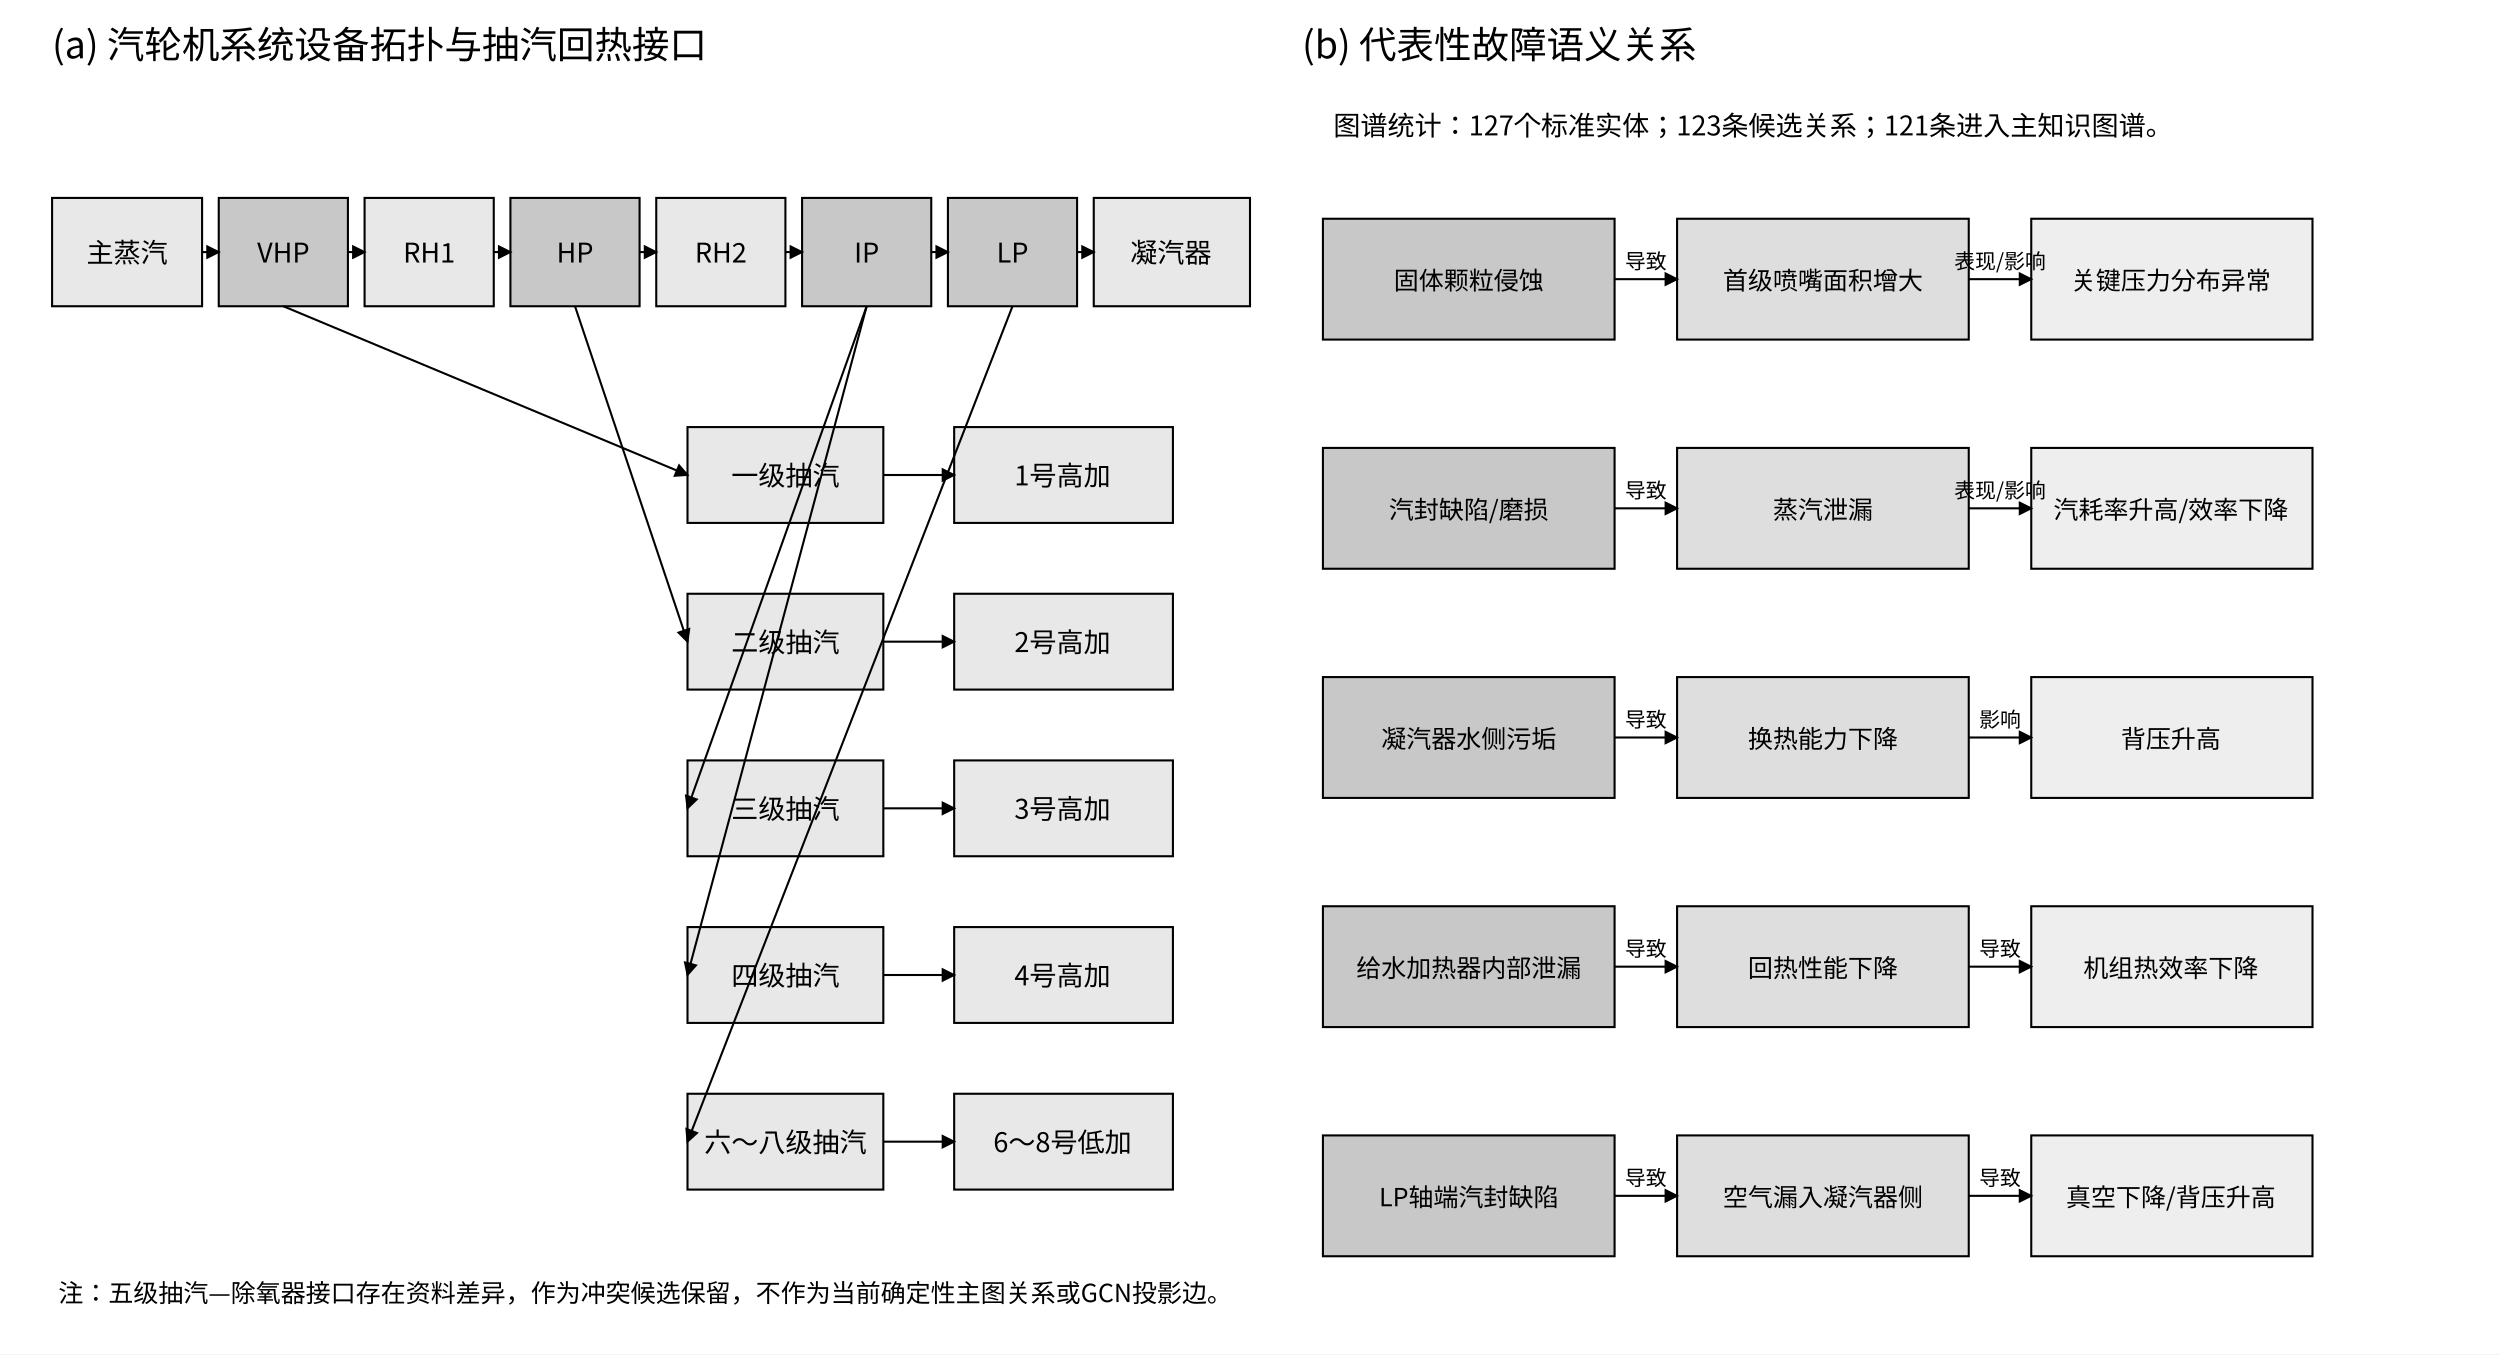
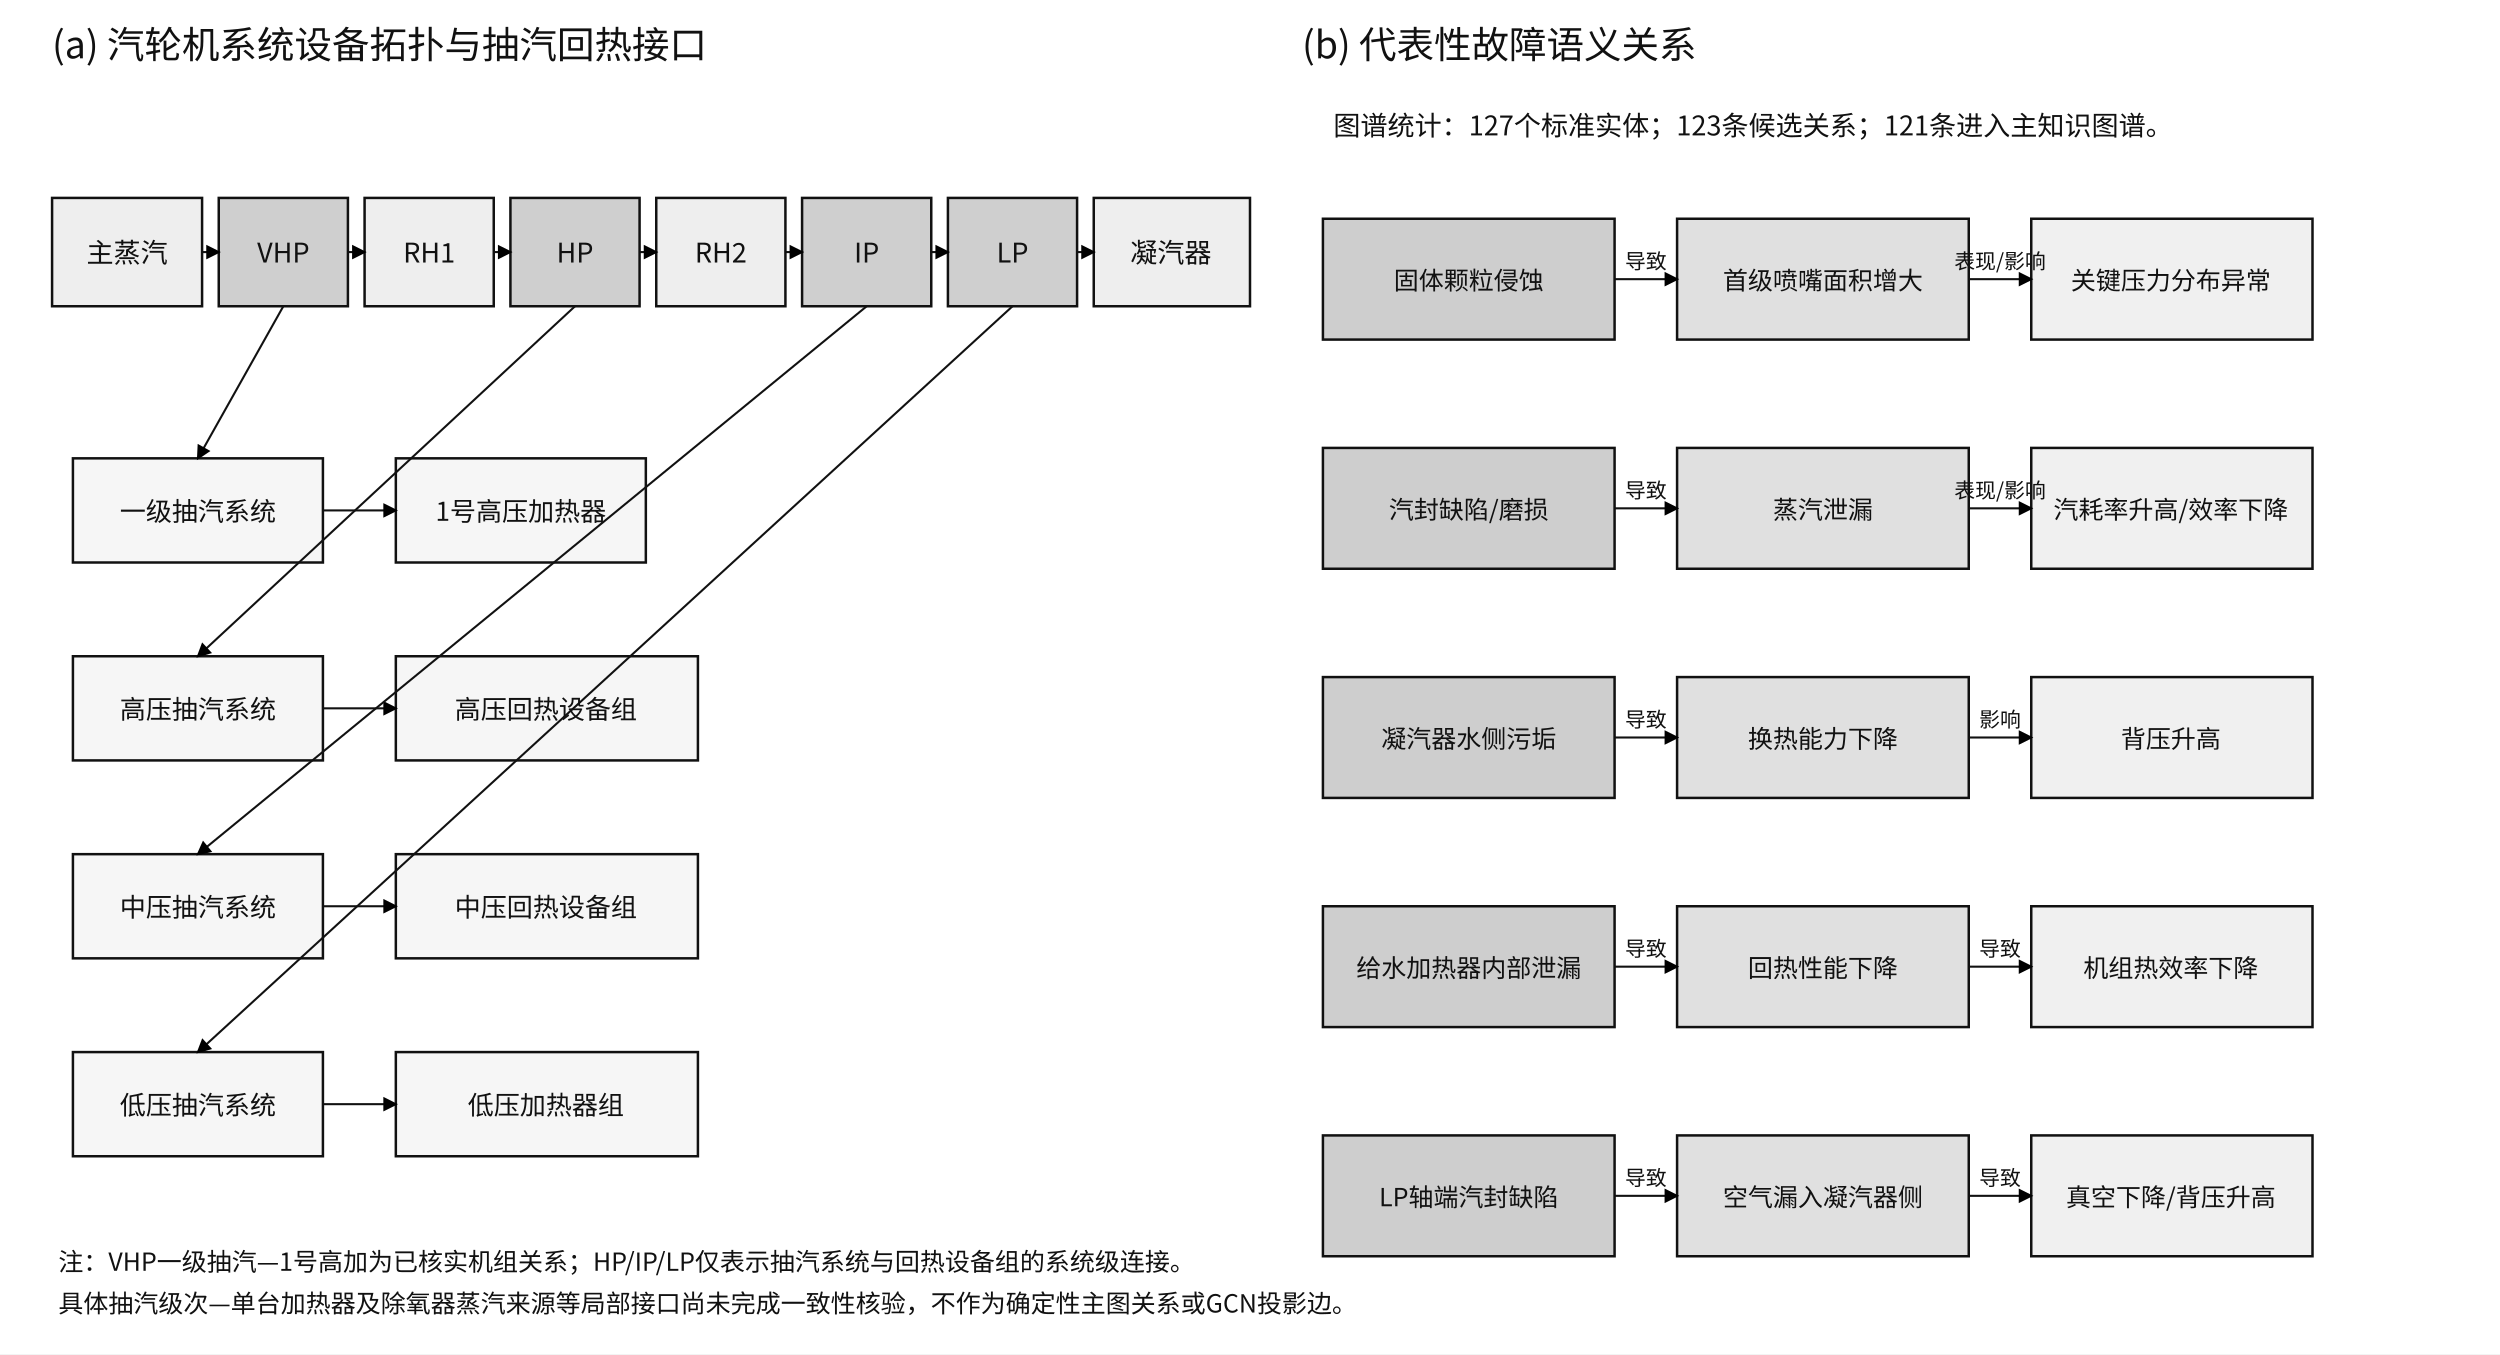
<svg xmlns="http://www.w3.org/2000/svg" width="1200" height="650" viewBox="0 0 1200 650">
  <rect width="100%" height="100%" fill="white" />
  <defs>
    <marker id="a" markerWidth="7" markerHeight="7" refX="6" refY="3.5" orient="auto">
      <path d="M0,0 L7,3.5 L0,7 z" fill="black" />
    </marker>
  </defs>
-   <g font-family="Noto Sans CJK JP, sans-serif">
+   <g font-family="Noto Sans CJK SC,Microsoft YaHei,SimSun,sans-serif" fill="#111">
    <text x="25" y="28" font-size="18">(a) 汽轮机系统设备拓扑与抽汽回热接口</text>
    <text x="625" y="28" font-size="18">(b) 代表性故障语义关系</text>
    <text x="640" y="65" font-size="13">图谱统计：127个标准实体；123条候选关系；121条进入主知识图谱。</text>
-     <g stroke="black" fill="#e8e8e8">
-       <rect x="25" y="95" width="72" height="52" />
-       <rect x="105" y="95" width="62" height="52" fill="#c8c8c8" />
-       <rect x="175" y="95" width="62" height="52" />
-       <rect x="245" y="95" width="62" height="52" fill="#c8c8c8" />
-       <rect x="315" y="95" width="62" height="52" />
-       <rect x="385" y="95" width="62" height="52" fill="#c8c8c8" />
-       <rect x="455" y="95" width="62" height="52" fill="#c8c8c8" />
-       <rect x="525" y="95" width="75" height="52" />
-       <rect x="330" y="205" width="94" height="46" />
-       <rect x="458" y="205" width="105" height="46" />
-       <rect x="330" y="285" width="94" height="46" />
-       <rect x="458" y="285" width="105" height="46" />
-       <rect x="330" y="365" width="94" height="46" />
-       <rect x="458" y="365" width="105" height="46" />
-       <rect x="330" y="445" width="94" height="46" />
-       <rect x="458" y="445" width="105" height="46" />
-       <rect x="330" y="525" width="94" height="46" />
-       <rect x="458" y="525" width="105" height="46" />
+     <g stroke="#111" stroke-width="1.2">
+       <rect x="25" y="95" width="72" height="52" fill="#eeeeee" />
+       <rect x="105" y="95" width="62" height="52" fill="#cfcfcf" />
+       <rect x="175" y="95" width="62" height="52" fill="#eeeeee" />
+       <rect x="245" y="95" width="62" height="52" fill="#cfcfcf" />
+       <rect x="315" y="95" width="62" height="52" fill="#eeeeee" />
+       <rect x="385" y="95" width="62" height="52" fill="#cfcfcf" />
+       <rect x="455" y="95" width="62" height="52" fill="#cfcfcf" />
+       <rect x="525" y="95" width="75" height="52" fill="#eeeeee" />
    </g>
-     <g stroke="black" fill="none" marker-end="url(#a)">
+     <g stroke="#111" fill="none" marker-end="url(#a)">
      <path d="M97 121 L105 121" />
      <path d="M167 121 L175 121" />
      <path d="M237 121 L245 121" />
      <path d="M307 121 L315 121" />
      <path d="M377 121 L385 121" />
      <path d="M447 121 L455 121" />
      <path d="M517 121 L525 121" />
-       <path d="M136 147 L330 228" />
-       <path d="M276 147 L330 308" />
-       <path d="M416 147 L330 388" />
-       <path d="M416 147 L330 468" />
-       <path d="M486 147 L330 548" />
-       <path d="M424 228 L458 228" />
-       <path d="M424 308 L458 308" />
-       <path d="M424 388 L458 388" />
-       <path d="M424 468 L458 468" />
-       <path d="M424 548 L458 548" />
    </g>
-     <g fill="black" font-size="13" text-anchor="middle">
+     <g font-size="13" text-anchor="middle">
      <text x="61" y="126">主蒸汽</text>
      <text x="136" y="126">VHP</text>
      <text x="206" y="126">RH1</text>
      <text x="276" y="126">HP</text>
      <text x="346" y="126">RH2</text>
      <text x="416" y="126">IP</text>
      <text x="486" y="126">LP</text>
      <text x="562" y="126">凝汽器</text>
-       <text x="377" y="233">一级抽汽</text>
-       <text x="510" y="233">1号高加</text>
-       <text x="377" y="313">二级抽汽</text>
-       <text x="510" y="313">2号高加</text>
-       <text x="377" y="393">三级抽汽</text>
-       <text x="510" y="393">3号高加</text>
-       <text x="377" y="473">四级抽汽</text>
-       <text x="510" y="473">4号高加</text>
-       <text x="377" y="553">六～八级抽汽</text>
-       <text x="510" y="553">6～8号低加</text>
    </g>
-     <text x="28" y="625" font-size="12">注：五级抽汽—除氧器接口存在资料差异，作为冲突候选保留，不作为当前确定性主图关系或GCN投影边。</text>
-     <g stroke="black">
-       <g fill="#c8c8c8">
+     <g stroke="#111" stroke-width="1.2">
+       <rect x="35" y="220" width="120" height="50" fill="#f6f6f6" />
+       <rect x="190" y="220" width="120" height="50" fill="#f6f6f6" />
+       <rect x="35" y="315" width="120" height="50" fill="#f6f6f6" />
+       <rect x="190" y="315" width="145" height="50" fill="#f6f6f6" />
+       <rect x="35" y="410" width="120" height="50" fill="#f6f6f6" />
+       <rect x="190" y="410" width="145" height="50" fill="#f6f6f6" />
+       <rect x="35" y="505" width="120" height="50" fill="#f6f6f6" />
+       <rect x="190" y="505" width="145" height="50" fill="#f6f6f6" />
+     </g>
+     <g stroke="#111" fill="none" marker-end="url(#a)">
+       <path d="M136 147 L95 220" />
+       <path d="M155 245 L190 245" />
+       <path d="M276 147 L95 315" />
+       <path d="M155 340 L190 340" />
+       <path d="M416 147 L95 410" />
+       <path d="M155 435 L190 435" />
+       <path d="M486 147 L95 505" />
+       <path d="M155 530 L190 530" />
+     </g>
+     <g font-size="12.5" text-anchor="middle">
+       <text x="95" y="250">一级抽汽系统</text>
+       <text x="250" y="250">1号高压加热器</text>
+       <text x="95" y="345">高压抽汽系统</text>
+       <text x="262" y="345">高压回热设备组</text>
+       <text x="95" y="440">中压抽汽系统</text>
+       <text x="262" y="440">中压回热设备组</text>
+       <text x="95" y="535">低压抽汽系统</text>
+       <text x="262" y="535">低压加热器组</text>
+     </g>
+     <text x="28" y="610" font-size="12">注：VHP一级抽汽—1号高加为已核实机组关系；HP/IP/LP仅表示抽汽系统与回热设备组的系统级连接。</text>
+     <text x="28" y="630" font-size="12">具体抽汽级次—单台加热器及除氧器蒸汽来源等局部接口尚未完成一致性核验，不作为确定性主图关系或GCN投影边。</text>
+     <g stroke="#111" stroke-width="1.2">
+       <g fill="#cecece">
        <rect x="635" y="105" width="140" height="58" />
        <rect x="635" y="215" width="140" height="58" />
        <rect x="635" y="325" width="140" height="58" />
        <rect x="635" y="435" width="140" height="58" />
        <rect x="635" y="545" width="140" height="58" />
      </g>
-       <g fill="#dedede">
+       <g fill="#e0e0e0">
        <rect x="805" y="105" width="140" height="58" />
        <rect x="805" y="215" width="140" height="58" />
        <rect x="805" y="325" width="140" height="58" />
        <rect x="805" y="435" width="140" height="58" />
        <rect x="805" y="545" width="140" height="58" />
      </g>
-       <g fill="#eeeeee">
+       <g fill="#f0f0f0">
        <rect x="975" y="105" width="135" height="58" />
        <rect x="975" y="215" width="135" height="58" />
        <rect x="975" y="325" width="135" height="58" />
        <rect x="975" y="435" width="135" height="58" />
        <rect x="975" y="545" width="135" height="58" />
      </g>
    </g>
-     <g stroke="black" fill="none" marker-end="url(#a)">
+     <g stroke="#111" fill="none" marker-end="url(#a)">
      <path d="M775 134 L805 134" />
      <path d="M945 134 L975 134" />
      <path d="M775 244 L805 244" />
      <path d="M945 244 L975 244" />
      <path d="M775 354 L805 354" />
      <path d="M945 354 L975 354" />
      <path d="M775 464 L805 464" />
      <path d="M945 464 L975 464" />
      <path d="M775 574 L805 574" />
      <path d="M945 574 L975 574" />
    </g>
-     <g fill="black" font-size="12" text-anchor="middle">
+     <g font-size="12" text-anchor="middle">
      <text x="705" y="139">固体颗粒侵蚀</text>
      <text x="875" y="139">首级喷嘴面积增大</text>
      <text x="1042" y="139">关键压力分布异常</text>
      <text x="705" y="249">汽封缺陷/磨损</text>
      <text x="875" y="249">蒸汽泄漏</text>
      <text x="1042" y="249">汽耗率升高/效率下降</text>
      <text x="705" y="359">凝汽器水侧污垢</text>
      <text x="875" y="359">换热能力下降</text>
      <text x="1042" y="359">背压升高</text>
      <text x="705" y="469">给水加热器内部泄漏</text>
      <text x="875" y="469">回热性能下降</text>
      <text x="1042" y="469">机组热效率下降</text>
      <text x="705" y="579">LP轴端汽封缺陷</text>
      <text x="875" y="579">空气漏入凝汽器侧</text>
      <text x="1042" y="579">真空下降/背压升高</text>
    </g>
-     <g font-size="10" fill="black" text-anchor="middle">
+     <g font-size="10" text-anchor="middle">
      <text x="790" y="129">导致</text>
      <text x="960" y="129">表现/影响</text>
      <text x="790" y="239">导致</text>
      <text x="960" y="239">表现/影响</text>
      <text x="790" y="349">导致</text>
      <text x="960" y="349">影响</text>
      <text x="790" y="459">导致</text>
      <text x="960" y="459">导致</text>
      <text x="790" y="569">导致</text>
      <text x="960" y="569">导致</text>
    </g>
  </g>
</svg>
